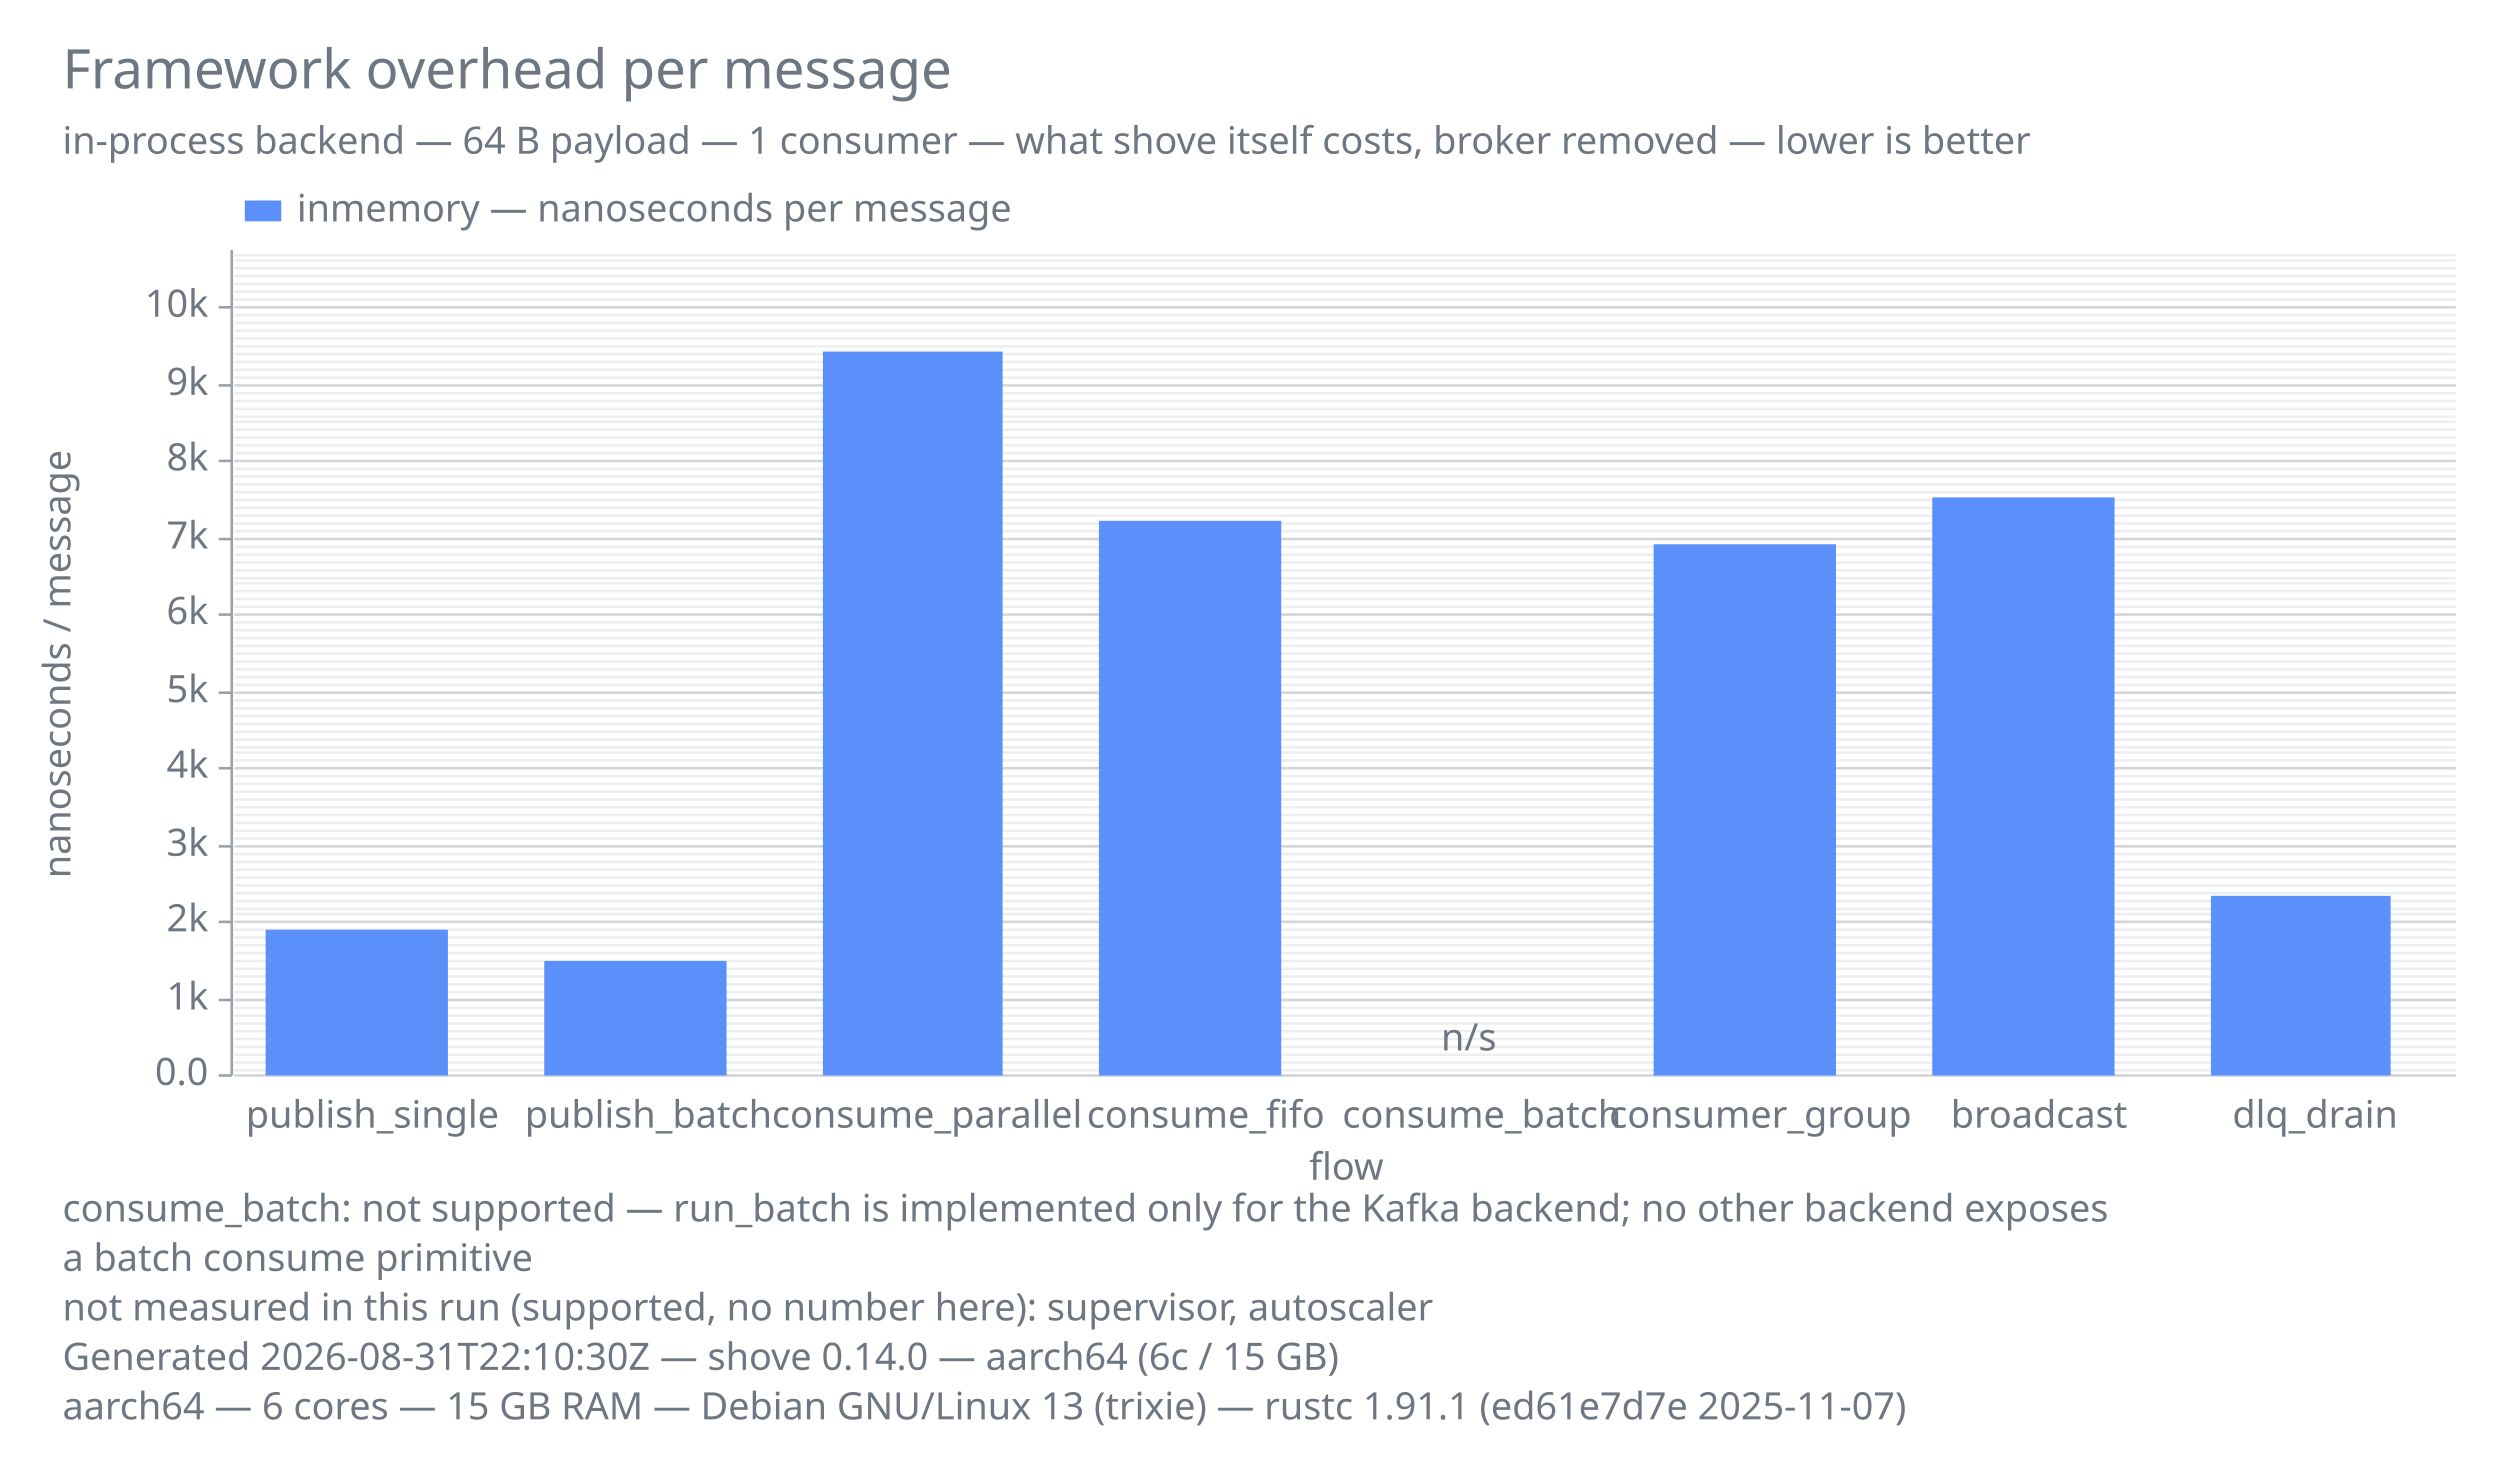
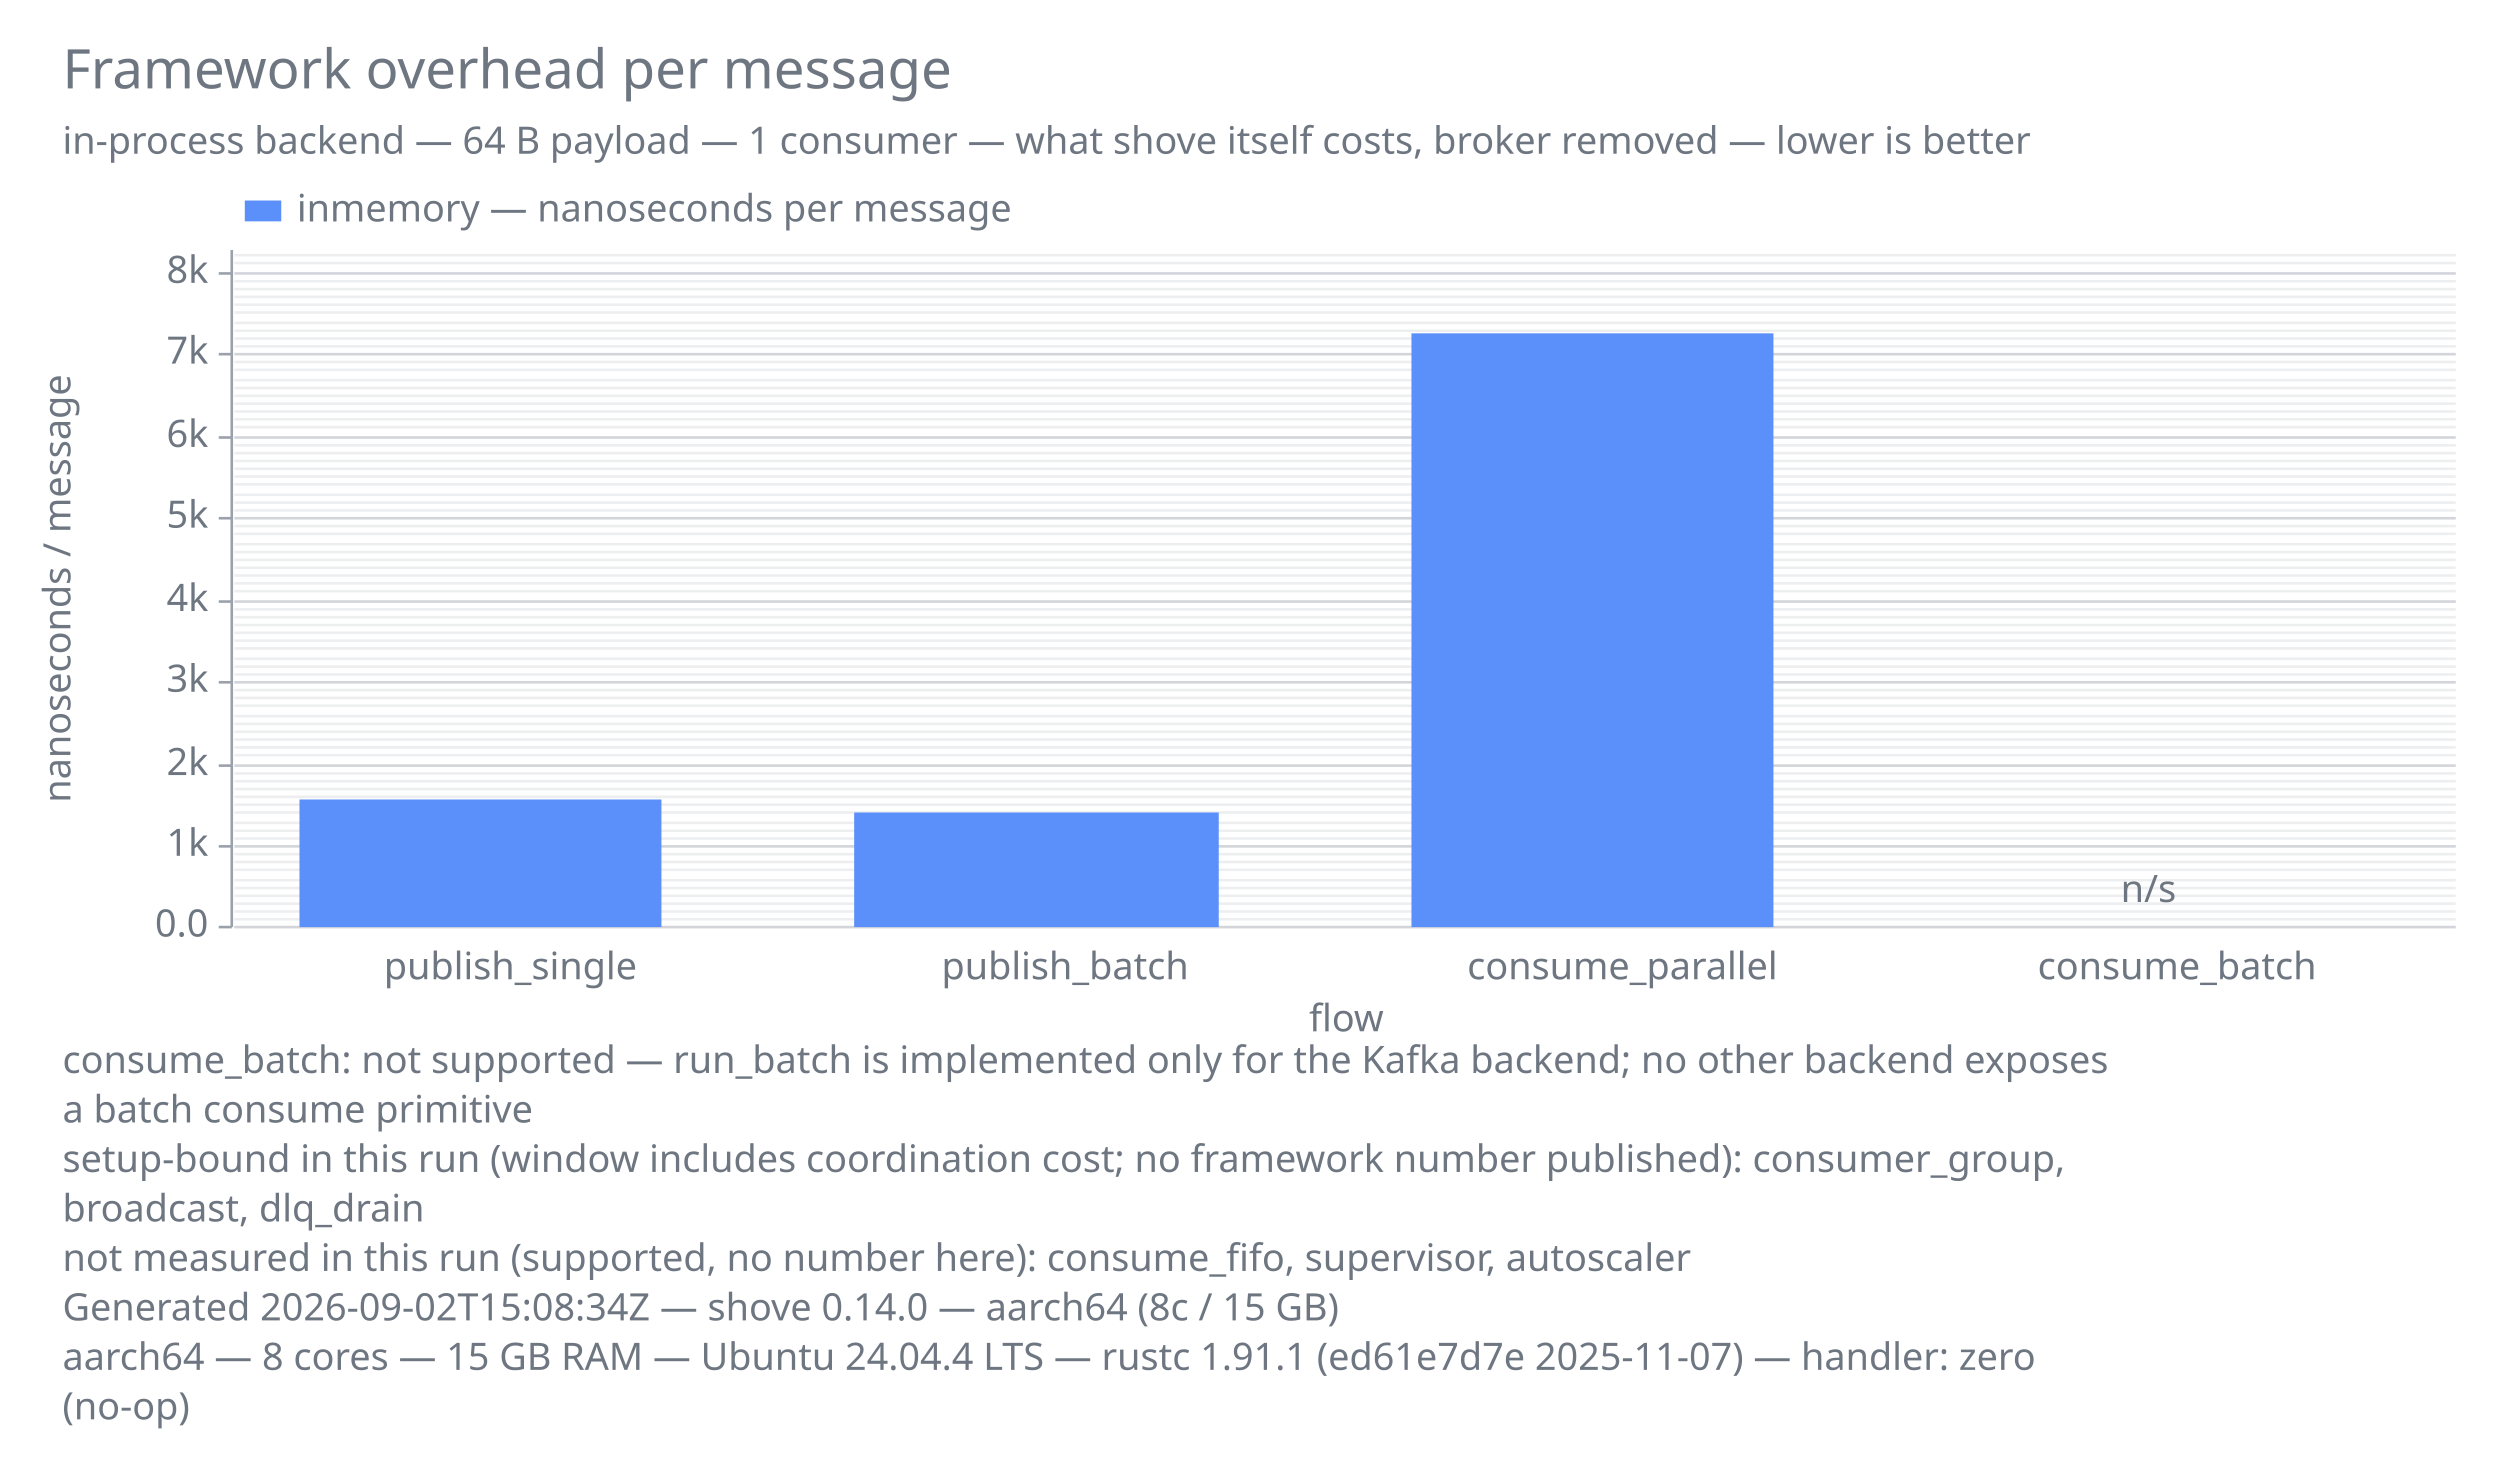
<svg xmlns="http://www.w3.org/2000/svg" width="960" height="560" viewBox="0 0 960 560">
  <text x="24" y="18" dy="0.76em" text-anchor="start" font-family="sans-serif" font-size="20.968" opacity="1" fill="#6E7681">
Framework overhead per message
</text>
  <text x="24" y="48" dy="0.76em" text-anchor="start" font-family="sans-serif" font-size="14.516" opacity="1" fill="#6E7681">
in-process backend — 64 B payload — 1 consumer — what shove itself costs, broker removed — lower is better
</text>
-   <text x="24" y="458" dy="0.76em" text-anchor="start" font-family="sans-serif" font-size="14.516" opacity="1" fill="#6E7681">
+   <text x="24" y="401" dy="0.76em" text-anchor="start" font-family="sans-serif" font-size="14.516" opacity="1" fill="#6E7681">
consume_batch: not supported — run_batch is implemented only for the Kafka backend; no other backend exposes
</text>
-   <text x="24" y="477" dy="0.76em" text-anchor="start" font-family="sans-serif" font-size="14.516" opacity="1" fill="#6E7681">
+   <text x="24" y="420" dy="0.76em" text-anchor="start" font-family="sans-serif" font-size="14.516" opacity="1" fill="#6E7681">
a batch consume primitive
</text>
+   <text x="24" y="439" dy="0.76em" text-anchor="start" font-family="sans-serif" font-size="14.516" opacity="1" fill="#6E7681">
+ setup-bound in this run (window includes coordination cost; no framework number published): consumer_group,
+ </text>
+   <text x="24" y="458" dy="0.76em" text-anchor="start" font-family="sans-serif" font-size="14.516" opacity="1" fill="#6E7681">
+ broadcast, dlq_drain
+ </text>
+   <text x="24" y="477" dy="0.76em" text-anchor="start" font-family="sans-serif" font-size="14.516" opacity="1" fill="#6E7681">
+ not measured in this run (supported, no number here): consume_fifo, supervisor, autoscaler
+ </text>
  <text x="24" y="496" dy="0.76em" text-anchor="start" font-family="sans-serif" font-size="14.516" opacity="1" fill="#6E7681">
- not measured in this run (supported, no number here): supervisor, autoscaler
+ Generated 2026-09-02T15:08:34Z — shove 0.14.0 — aarch64 (8c / 15 GB)
</text>
  <text x="24" y="515" dy="0.76em" text-anchor="start" font-family="sans-serif" font-size="14.516" opacity="1" fill="#6E7681">
- Generated 2026-08-31T22:10:30Z — shove 0.14.0 — aarch64 (6c / 15 GB)
+ aarch64 — 8 cores — 15 GB RAM — Ubuntu 24.04.4 LTS — rustc 1.91.1 (ed61e7d7e 2025-11-07) — handler: zero
</text>
  <text x="24" y="534" dy="0.76em" text-anchor="start" font-family="sans-serif" font-size="14.516" opacity="1" fill="#6E7681">
- aarch64 — 6 cores — 15 GB RAM — Debian GNU/Linux 13 (trixie) — rustc 1.91.1 (ed61e7d7e 2025-11-07)
+ (no-op)
</text>
-   <line opacity="0.18" stroke="#9AA1AA" stroke-width="1" x1="90" y1="413" x2="943" y2="413" />
-   <line opacity="0.18" stroke="#9AA1AA" stroke-width="1" x1="90" y1="411" x2="943" y2="411" />
-   <line opacity="0.18" stroke="#9AA1AA" stroke-width="1" x1="90" y1="408" x2="943" y2="408" />
-   <line opacity="0.18" stroke="#9AA1AA" stroke-width="1" x1="90" y1="405" x2="943" y2="405" />
-   <line opacity="0.18" stroke="#9AA1AA" stroke-width="1" x1="90" y1="402" x2="943" y2="402" />
-   <line opacity="0.18" stroke="#9AA1AA" stroke-width="1" x1="90" y1="399" x2="943" y2="399" />
-   <line opacity="0.18" stroke="#9AA1AA" stroke-width="1" x1="90" y1="396" x2="943" y2="396" />
-   <line opacity="0.18" stroke="#9AA1AA" stroke-width="1" x1="90" y1="393" x2="943" y2="393" />
-   <line opacity="0.18" stroke="#9AA1AA" stroke-width="1" x1="90" y1="390" x2="943" y2="390" />
-   <line opacity="0.18" stroke="#9AA1AA" stroke-width="1" x1="90" y1="387" x2="943" y2="387" />
-   <line opacity="0.18" stroke="#9AA1AA" stroke-width="1" x1="90" y1="384" x2="943" y2="384" />
-   <line opacity="0.18" stroke="#9AA1AA" stroke-width="1" x1="90" y1="381" x2="943" y2="381" />
-   <line opacity="0.18" stroke="#9AA1AA" stroke-width="1" x1="90" y1="378" x2="943" y2="378" />
-   <line opacity="0.18" stroke="#9AA1AA" stroke-width="1" x1="90" y1="375" x2="943" y2="375" />
-   <line opacity="0.18" stroke="#9AA1AA" stroke-width="1" x1="90" y1="372" x2="943" y2="372" />
-   <line opacity="0.18" stroke="#9AA1AA" stroke-width="1" x1="90" y1="369" x2="943" y2="369" />
-   <line opacity="0.18" stroke="#9AA1AA" stroke-width="1" x1="90" y1="366" x2="943" y2="366" />
-   <line opacity="0.18" stroke="#9AA1AA" stroke-width="1" x1="90" y1="363" x2="943" y2="363" />
-   <line opacity="0.18" stroke="#9AA1AA" stroke-width="1" x1="90" y1="360" x2="943" y2="360" />
-   <line opacity="0.18" stroke="#9AA1AA" stroke-width="1" x1="90" y1="357" x2="943" y2="357" />
-   <line opacity="0.18" stroke="#9AA1AA" stroke-width="1" x1="90" y1="354" x2="943" y2="354" />
-   <line opacity="0.18" stroke="#9AA1AA" stroke-width="1" x1="90" y1="351" x2="943" y2="351" />
-   <line opacity="0.18" stroke="#9AA1AA" stroke-width="1" x1="90" y1="349" x2="943" y2="349" />
-   <line opacity="0.18" stroke="#9AA1AA" stroke-width="1" x1="90" y1="346" x2="943" y2="346" />
-   <line opacity="0.18" stroke="#9AA1AA" stroke-width="1" x1="90" y1="343" x2="943" y2="343" />
-   <line opacity="0.18" stroke="#9AA1AA" stroke-width="1" x1="90" y1="340" x2="943" y2="340" />
-   <line opacity="0.18" stroke="#9AA1AA" stroke-width="1" x1="90" y1="337" x2="943" y2="337" />
+   <line opacity="0.18" stroke="#9AA1AA" stroke-width="1" x1="90" y1="356" x2="943" y2="356" />
+   <line opacity="0.18" stroke="#9AA1AA" stroke-width="1" x1="90" y1="353" x2="943" y2="353" />
+   <line opacity="0.18" stroke="#9AA1AA" stroke-width="1" x1="90" y1="350" x2="943" y2="350" />
+   <line opacity="0.18" stroke="#9AA1AA" stroke-width="1" x1="90" y1="347" x2="943" y2="347" />
+   <line opacity="0.18" stroke="#9AA1AA" stroke-width="1" x1="90" y1="344" x2="943" y2="344" />
+   <line opacity="0.18" stroke="#9AA1AA" stroke-width="1" x1="90" y1="341" x2="943" y2="341" />
+   <line opacity="0.18" stroke="#9AA1AA" stroke-width="1" x1="90" y1="338" x2="943" y2="338" />
  <line opacity="0.18" stroke="#9AA1AA" stroke-width="1" x1="90" y1="334" x2="943" y2="334" />
  <line opacity="0.18" stroke="#9AA1AA" stroke-width="1" x1="90" y1="331" x2="943" y2="331" />
  <line opacity="0.18" stroke="#9AA1AA" stroke-width="1" x1="90" y1="328" x2="943" y2="328" />
  <line opacity="0.18" stroke="#9AA1AA" stroke-width="1" x1="90" y1="325" x2="943" y2="325" />
  <line opacity="0.18" stroke="#9AA1AA" stroke-width="1" x1="90" y1="322" x2="943" y2="322" />
  <line opacity="0.18" stroke="#9AA1AA" stroke-width="1" x1="90" y1="319" x2="943" y2="319" />
  <line opacity="0.18" stroke="#9AA1AA" stroke-width="1" x1="90" y1="316" x2="943" y2="316" />
-   <line opacity="0.18" stroke="#9AA1AA" stroke-width="1" x1="90" y1="313" x2="943" y2="313" />
-   <line opacity="0.18" stroke="#9AA1AA" stroke-width="1" x1="90" y1="310" x2="943" y2="310" />
-   <line opacity="0.18" stroke="#9AA1AA" stroke-width="1" x1="90" y1="307" x2="943" y2="307" />
-   <line opacity="0.18" stroke="#9AA1AA" stroke-width="1" x1="90" y1="304" x2="943" y2="304" />
-   <line opacity="0.18" stroke="#9AA1AA" stroke-width="1" x1="90" y1="301" x2="943" y2="301" />
-   <line opacity="0.18" stroke="#9AA1AA" stroke-width="1" x1="90" y1="298" x2="943" y2="298" />
-   <line opacity="0.18" stroke="#9AA1AA" stroke-width="1" x1="90" y1="295" x2="943" y2="295" />
-   <line opacity="0.18" stroke="#9AA1AA" stroke-width="1" x1="90" y1="292" x2="943" y2="292" />
-   <line opacity="0.18" stroke="#9AA1AA" stroke-width="1" x1="90" y1="289" x2="943" y2="289" />
+   <line opacity="0.18" stroke="#9AA1AA" stroke-width="1" x1="90" y1="312" x2="943" y2="312" />
+   <line opacity="0.18" stroke="#9AA1AA" stroke-width="1" x1="90" y1="309" x2="943" y2="309" />
+   <line opacity="0.18" stroke="#9AA1AA" stroke-width="1" x1="90" y1="306" x2="943" y2="306" />
+   <line opacity="0.18" stroke="#9AA1AA" stroke-width="1" x1="90" y1="303" x2="943" y2="303" />
+   <line opacity="0.18" stroke="#9AA1AA" stroke-width="1" x1="90" y1="300" x2="943" y2="300" />
+   <line opacity="0.18" stroke="#9AA1AA" stroke-width="1" x1="90" y1="297" x2="943" y2="297" />
+   <line opacity="0.18" stroke="#9AA1AA" stroke-width="1" x1="90" y1="294" x2="943" y2="294" />
+   <line opacity="0.18" stroke="#9AA1AA" stroke-width="1" x1="90" y1="290" x2="943" y2="290" />
  <line opacity="0.18" stroke="#9AA1AA" stroke-width="1" x1="90" y1="287" x2="943" y2="287" />
  <line opacity="0.18" stroke="#9AA1AA" stroke-width="1" x1="90" y1="284" x2="943" y2="284" />
  <line opacity="0.18" stroke="#9AA1AA" stroke-width="1" x1="90" y1="281" x2="943" y2="281" />
  <line opacity="0.18" stroke="#9AA1AA" stroke-width="1" x1="90" y1="278" x2="943" y2="278" />
  <line opacity="0.18" stroke="#9AA1AA" stroke-width="1" x1="90" y1="275" x2="943" y2="275" />
-   <line opacity="0.18" stroke="#9AA1AA" stroke-width="1" x1="90" y1="272" x2="943" y2="272" />
-   <line opacity="0.18" stroke="#9AA1AA" stroke-width="1" x1="90" y1="269" x2="943" y2="269" />
-   <line opacity="0.18" stroke="#9AA1AA" stroke-width="1" x1="90" y1="266" x2="943" y2="266" />
-   <line opacity="0.18" stroke="#9AA1AA" stroke-width="1" x1="90" y1="263" x2="943" y2="263" />
-   <line opacity="0.18" stroke="#9AA1AA" stroke-width="1" x1="90" y1="260" x2="943" y2="260" />
-   <line opacity="0.18" stroke="#9AA1AA" stroke-width="1" x1="90" y1="257" x2="943" y2="257" />
-   <line opacity="0.18" stroke="#9AA1AA" stroke-width="1" x1="90" y1="254" x2="943" y2="254" />
-   <line opacity="0.18" stroke="#9AA1AA" stroke-width="1" x1="90" y1="251" x2="943" y2="251" />
-   <line opacity="0.18" stroke="#9AA1AA" stroke-width="1" x1="90" y1="248" x2="943" y2="248" />
-   <line opacity="0.18" stroke="#9AA1AA" stroke-width="1" x1="90" y1="245" x2="943" y2="245" />
-   <line opacity="0.18" stroke="#9AA1AA" stroke-width="1" x1="90" y1="242" x2="943" y2="242" />
-   <line opacity="0.18" stroke="#9AA1AA" stroke-width="1" x1="90" y1="239" x2="943" y2="239" />
-   <line opacity="0.18" stroke="#9AA1AA" stroke-width="1" x1="90" y1="236" x2="943" y2="236" />
-   <line opacity="0.18" stroke="#9AA1AA" stroke-width="1" x1="90" y1="233" x2="943" y2="233" />
-   <line opacity="0.18" stroke="#9AA1AA" stroke-width="1" x1="90" y1="230" x2="943" y2="230" />
+   <line opacity="0.18" stroke="#9AA1AA" stroke-width="1" x1="90" y1="271" x2="943" y2="271" />
+   <line opacity="0.18" stroke="#9AA1AA" stroke-width="1" x1="90" y1="268" x2="943" y2="268" />
+   <line opacity="0.18" stroke="#9AA1AA" stroke-width="1" x1="90" y1="265" x2="943" y2="265" />
+   <line opacity="0.18" stroke="#9AA1AA" stroke-width="1" x1="90" y1="262" x2="943" y2="262" />
+   <line opacity="0.18" stroke="#9AA1AA" stroke-width="1" x1="90" y1="259" x2="943" y2="259" />
+   <line opacity="0.18" stroke="#9AA1AA" stroke-width="1" x1="90" y1="256" x2="943" y2="256" />
+   <line opacity="0.18" stroke="#9AA1AA" stroke-width="1" x1="90" y1="253" x2="943" y2="253" />
+   <line opacity="0.18" stroke="#9AA1AA" stroke-width="1" x1="90" y1="249" x2="943" y2="249" />
+   <line opacity="0.18" stroke="#9AA1AA" stroke-width="1" x1="90" y1="246" x2="943" y2="246" />
+   <line opacity="0.18" stroke="#9AA1AA" stroke-width="1" x1="90" y1="243" x2="943" y2="243" />
+   <line opacity="0.18" stroke="#9AA1AA" stroke-width="1" x1="90" y1="240" x2="943" y2="240" />
+   <line opacity="0.18" stroke="#9AA1AA" stroke-width="1" x1="90" y1="237" x2="943" y2="237" />
+   <line opacity="0.18" stroke="#9AA1AA" stroke-width="1" x1="90" y1="234" x2="943" y2="234" />
+   <line opacity="0.18" stroke="#9AA1AA" stroke-width="1" x1="90" y1="231" x2="943" y2="231" />
  <line opacity="0.18" stroke="#9AA1AA" stroke-width="1" x1="90" y1="227" x2="943" y2="227" />
  <line opacity="0.18" stroke="#9AA1AA" stroke-width="1" x1="90" y1="224" x2="943" y2="224" />
-   <line opacity="0.18" stroke="#9AA1AA" stroke-width="1" x1="90" y1="222" x2="943" y2="222" />
-   <line opacity="0.18" stroke="#9AA1AA" stroke-width="1" x1="90" y1="219" x2="943" y2="219" />
-   <line opacity="0.18" stroke="#9AA1AA" stroke-width="1" x1="90" y1="216" x2="943" y2="216" />
-   <line opacity="0.18" stroke="#9AA1AA" stroke-width="1" x1="90" y1="213" x2="943" y2="213" />
-   <line opacity="0.18" stroke="#9AA1AA" stroke-width="1" x1="90" y1="210" x2="943" y2="210" />
-   <line opacity="0.18" stroke="#9AA1AA" stroke-width="1" x1="90" y1="207" x2="943" y2="207" />
-   <line opacity="0.18" stroke="#9AA1AA" stroke-width="1" x1="90" y1="204" x2="943" y2="204" />
-   <line opacity="0.18" stroke="#9AA1AA" stroke-width="1" x1="90" y1="201" x2="943" y2="201" />
-   <line opacity="0.18" stroke="#9AA1AA" stroke-width="1" x1="90" y1="198" x2="943" y2="198" />
-   <line opacity="0.18" stroke="#9AA1AA" stroke-width="1" x1="90" y1="195" x2="943" y2="195" />
-   <line opacity="0.18" stroke="#9AA1AA" stroke-width="1" x1="90" y1="192" x2="943" y2="192" />
-   <line opacity="0.18" stroke="#9AA1AA" stroke-width="1" x1="90" y1="189" x2="943" y2="189" />
+   <line opacity="0.18" stroke="#9AA1AA" stroke-width="1" x1="90" y1="221" x2="943" y2="221" />
+   <line opacity="0.18" stroke="#9AA1AA" stroke-width="1" x1="90" y1="218" x2="943" y2="218" />
+   <line opacity="0.18" stroke="#9AA1AA" stroke-width="1" x1="90" y1="215" x2="943" y2="215" />
+   <line opacity="0.18" stroke="#9AA1AA" stroke-width="1" x1="90" y1="212" x2="943" y2="212" />
+   <line opacity="0.18" stroke="#9AA1AA" stroke-width="1" x1="90" y1="209" x2="943" y2="209" />
+   <line opacity="0.18" stroke="#9AA1AA" stroke-width="1" x1="90" y1="205" x2="943" y2="205" />
+   <line opacity="0.18" stroke="#9AA1AA" stroke-width="1" x1="90" y1="202" x2="943" y2="202" />
+   <line opacity="0.18" stroke="#9AA1AA" stroke-width="1" x1="90" y1="199" x2="943" y2="199" />
+   <line opacity="0.18" stroke="#9AA1AA" stroke-width="1" x1="90" y1="196" x2="943" y2="196" />
+   <line opacity="0.18" stroke="#9AA1AA" stroke-width="1" x1="90" y1="193" x2="943" y2="193" />
+   <line opacity="0.18" stroke="#9AA1AA" stroke-width="1" x1="90" y1="190" x2="943" y2="190" />
  <line opacity="0.18" stroke="#9AA1AA" stroke-width="1" x1="90" y1="186" x2="943" y2="186" />
  <line opacity="0.18" stroke="#9AA1AA" stroke-width="1" x1="90" y1="183" x2="943" y2="183" />
  <line opacity="0.18" stroke="#9AA1AA" stroke-width="1" x1="90" y1="180" x2="943" y2="180" />
  <line opacity="0.18" stroke="#9AA1AA" stroke-width="1" x1="90" y1="177" x2="943" y2="177" />
  <line opacity="0.18" stroke="#9AA1AA" stroke-width="1" x1="90" y1="174" x2="943" y2="174" />
  <line opacity="0.18" stroke="#9AA1AA" stroke-width="1" x1="90" y1="171" x2="943" y2="171" />
  <line opacity="0.18" stroke="#9AA1AA" stroke-width="1" x1="90" y1="168" x2="943" y2="168" />
-   <line opacity="0.18" stroke="#9AA1AA" stroke-width="1" x1="90" y1="165" x2="943" y2="165" />
-   <line opacity="0.18" stroke="#9AA1AA" stroke-width="1" x1="90" y1="162" x2="943" y2="162" />
-   <line opacity="0.18" stroke="#9AA1AA" stroke-width="1" x1="90" y1="160" x2="943" y2="160" />
-   <line opacity="0.18" stroke="#9AA1AA" stroke-width="1" x1="90" y1="157" x2="943" y2="157" />
-   <line opacity="0.18" stroke="#9AA1AA" stroke-width="1" x1="90" y1="154" x2="943" y2="154" />
-   <line opacity="0.18" stroke="#9AA1AA" stroke-width="1" x1="90" y1="151" x2="943" y2="151" />
-   <line opacity="0.18" stroke="#9AA1AA" stroke-width="1" x1="90" y1="148" x2="943" y2="148" />
-   <line opacity="0.18" stroke="#9AA1AA" stroke-width="1" x1="90" y1="145" x2="943" y2="145" />
+   <line opacity="0.18" stroke="#9AA1AA" stroke-width="1" x1="90" y1="164" x2="943" y2="164" />
+   <line opacity="0.18" stroke="#9AA1AA" stroke-width="1" x1="90" y1="161" x2="943" y2="161" />
+   <line opacity="0.18" stroke="#9AA1AA" stroke-width="1" x1="90" y1="158" x2="943" y2="158" />
+   <line opacity="0.18" stroke="#9AA1AA" stroke-width="1" x1="90" y1="155" x2="943" y2="155" />
+   <line opacity="0.18" stroke="#9AA1AA" stroke-width="1" x1="90" y1="152" x2="943" y2="152" />
+   <line opacity="0.18" stroke="#9AA1AA" stroke-width="1" x1="90" y1="149" x2="943" y2="149" />
+   <line opacity="0.18" stroke="#9AA1AA" stroke-width="1" x1="90" y1="146" x2="943" y2="146" />
  <line opacity="0.18" stroke="#9AA1AA" stroke-width="1" x1="90" y1="142" x2="943" y2="142" />
  <line opacity="0.18" stroke="#9AA1AA" stroke-width="1" x1="90" y1="139" x2="943" y2="139" />
  <line opacity="0.18" stroke="#9AA1AA" stroke-width="1" x1="90" y1="136" x2="943" y2="136" />
  <line opacity="0.18" stroke="#9AA1AA" stroke-width="1" x1="90" y1="133" x2="943" y2="133" />
  <line opacity="0.18" stroke="#9AA1AA" stroke-width="1" x1="90" y1="130" x2="943" y2="130" />
  <line opacity="0.18" stroke="#9AA1AA" stroke-width="1" x1="90" y1="127" x2="943" y2="127" />
  <line opacity="0.18" stroke="#9AA1AA" stroke-width="1" x1="90" y1="124" x2="943" y2="124" />
-   <line opacity="0.18" stroke="#9AA1AA" stroke-width="1" x1="90" y1="121" x2="943" y2="121" />
-   <line opacity="0.18" stroke="#9AA1AA" stroke-width="1" x1="90" y1="118" x2="943" y2="118" />
-   <line opacity="0.18" stroke="#9AA1AA" stroke-width="1" x1="90" y1="115" x2="943" y2="115" />
-   <line opacity="0.18" stroke="#9AA1AA" stroke-width="1" x1="90" y1="112" x2="943" y2="112" />
-   <line opacity="0.18" stroke="#9AA1AA" stroke-width="1" x1="90" y1="109" x2="943" y2="109" />
-   <line opacity="0.18" stroke="#9AA1AA" stroke-width="1" x1="90" y1="106" x2="943" y2="106" />
-   <line opacity="0.18" stroke="#9AA1AA" stroke-width="1" x1="90" y1="103" x2="943" y2="103" />
-   <line opacity="0.18" stroke="#9AA1AA" stroke-width="1" x1="90" y1="100" x2="943" y2="100" />
+   <line opacity="0.18" stroke="#9AA1AA" stroke-width="1" x1="90" y1="120" x2="943" y2="120" />
+   <line opacity="0.18" stroke="#9AA1AA" stroke-width="1" x1="90" y1="117" x2="943" y2="117" />
+   <line opacity="0.18" stroke="#9AA1AA" stroke-width="1" x1="90" y1="114" x2="943" y2="114" />
+   <line opacity="0.18" stroke="#9AA1AA" stroke-width="1" x1="90" y1="111" x2="943" y2="111" />
+   <line opacity="0.18" stroke="#9AA1AA" stroke-width="1" x1="90" y1="108" x2="943" y2="108" />
+   <line opacity="0.18" stroke="#9AA1AA" stroke-width="1" x1="90" y1="105" x2="943" y2="105" />
+   <line opacity="0.18" stroke="#9AA1AA" stroke-width="1" x1="90" y1="101" x2="943" y2="101" />
  <line opacity="0.18" stroke="#9AA1AA" stroke-width="1" x1="90" y1="98" x2="943" y2="98" />
-   <text x="16" y="255" dy="0.76em" text-anchor="middle" font-family="sans-serif" font-size="14.516" opacity="1" fill="#6E7681" transform="rotate(270, 16, 255)">
+   <text x="16" y="226" dy="0.76em" text-anchor="middle" font-family="sans-serif" font-size="14.516" opacity="1" fill="#6E7681" transform="rotate(270, 16, 226)">
nanoseconds / message
</text>
-   <line opacity="0.32" stroke="#9AA1AA" stroke-width="1" x1="90" y1="413" x2="943" y2="413" />
-   <line opacity="0.32" stroke="#9AA1AA" stroke-width="1" x1="90" y1="384" x2="943" y2="384" />
-   <line opacity="0.32" stroke="#9AA1AA" stroke-width="1" x1="90" y1="354" x2="943" y2="354" />
+   <line opacity="0.32" stroke="#9AA1AA" stroke-width="1" x1="90" y1="356" x2="943" y2="356" />
  <line opacity="0.32" stroke="#9AA1AA" stroke-width="1" x1="90" y1="325" x2="943" y2="325" />
-   <line opacity="0.32" stroke="#9AA1AA" stroke-width="1" x1="90" y1="295" x2="943" y2="295" />
-   <line opacity="0.32" stroke="#9AA1AA" stroke-width="1" x1="90" y1="266" x2="943" y2="266" />
-   <line opacity="0.32" stroke="#9AA1AA" stroke-width="1" x1="90" y1="236" x2="943" y2="236" />
-   <line opacity="0.32" stroke="#9AA1AA" stroke-width="1" x1="90" y1="207" x2="943" y2="207" />
-   <line opacity="0.32" stroke="#9AA1AA" stroke-width="1" x1="90" y1="177" x2="943" y2="177" />
-   <line opacity="0.32" stroke="#9AA1AA" stroke-width="1" x1="90" y1="148" x2="943" y2="148" />
-   <line opacity="0.32" stroke="#9AA1AA" stroke-width="1" x1="90" y1="118" x2="943" y2="118" />
-   <polyline fill="none" opacity="1" stroke="#9AA1AA" stroke-width="1" points="89,96 89,413 " />
-   <text x="80" y="413" dy="0.5ex" text-anchor="end" font-family="sans-serif" font-size="14.516" opacity="1" fill="#6E7681">
+   <line opacity="0.32" stroke="#9AA1AA" stroke-width="1" x1="90" y1="294" x2="943" y2="294" />
+   <line opacity="0.32" stroke="#9AA1AA" stroke-width="1" x1="90" y1="262" x2="943" y2="262" />
+   <line opacity="0.32" stroke="#9AA1AA" stroke-width="1" x1="90" y1="231" x2="943" y2="231" />
+   <line opacity="0.32" stroke="#9AA1AA" stroke-width="1" x1="90" y1="199" x2="943" y2="199" />
+   <line opacity="0.32" stroke="#9AA1AA" stroke-width="1" x1="90" y1="168" x2="943" y2="168" />
+   <line opacity="0.32" stroke="#9AA1AA" stroke-width="1" x1="90" y1="136" x2="943" y2="136" />
+   <line opacity="0.32" stroke="#9AA1AA" stroke-width="1" x1="90" y1="105" x2="943" y2="105" />
+   <polyline fill="none" opacity="1" stroke="#9AA1AA" stroke-width="1" points="89,96 89,356 " />
+   <text x="80" y="356" dy="0.5ex" text-anchor="end" font-family="sans-serif" font-size="14.516" opacity="1" fill="#6E7681">
0.0
</text>
-   <polyline fill="none" opacity="1" stroke="#9AA1AA" stroke-width="1" points="84,413 89,413 " />
-   <text x="80" y="384" dy="0.5ex" text-anchor="end" font-family="sans-serif" font-size="14.516" opacity="1" fill="#6E7681">
+   <polyline fill="none" opacity="1" stroke="#9AA1AA" stroke-width="1" points="84,356 89,356 " />
+   <text x="80" y="325" dy="0.5ex" text-anchor="end" font-family="sans-serif" font-size="14.516" opacity="1" fill="#6E7681">
1k
</text>
-   <polyline fill="none" opacity="1" stroke="#9AA1AA" stroke-width="1" points="84,384 89,384 " />
-   <text x="80" y="354" dy="0.5ex" text-anchor="end" font-family="sans-serif" font-size="14.516" opacity="1" fill="#6E7681">
+   <polyline fill="none" opacity="1" stroke="#9AA1AA" stroke-width="1" points="84,325 89,325 " />
+   <text x="80" y="294" dy="0.5ex" text-anchor="end" font-family="sans-serif" font-size="14.516" opacity="1" fill="#6E7681">
2k
</text>
-   <polyline fill="none" opacity="1" stroke="#9AA1AA" stroke-width="1" points="84,354 89,354 " />
-   <text x="80" y="325" dy="0.5ex" text-anchor="end" font-family="sans-serif" font-size="14.516" opacity="1" fill="#6E7681">
+   <polyline fill="none" opacity="1" stroke="#9AA1AA" stroke-width="1" points="84,294 89,294 " />
+   <text x="80" y="262" dy="0.5ex" text-anchor="end" font-family="sans-serif" font-size="14.516" opacity="1" fill="#6E7681">
3k
</text>
-   <polyline fill="none" opacity="1" stroke="#9AA1AA" stroke-width="1" points="84,325 89,325 " />
-   <text x="80" y="295" dy="0.5ex" text-anchor="end" font-family="sans-serif" font-size="14.516" opacity="1" fill="#6E7681">
+   <polyline fill="none" opacity="1" stroke="#9AA1AA" stroke-width="1" points="84,262 89,262 " />
+   <text x="80" y="231" dy="0.5ex" text-anchor="end" font-family="sans-serif" font-size="14.516" opacity="1" fill="#6E7681">
4k
</text>
-   <polyline fill="none" opacity="1" stroke="#9AA1AA" stroke-width="1" points="84,295 89,295 " />
-   <text x="80" y="266" dy="0.5ex" text-anchor="end" font-family="sans-serif" font-size="14.516" opacity="1" fill="#6E7681">
+   <polyline fill="none" opacity="1" stroke="#9AA1AA" stroke-width="1" points="84,231 89,231 " />
+   <text x="80" y="199" dy="0.5ex" text-anchor="end" font-family="sans-serif" font-size="14.516" opacity="1" fill="#6E7681">
5k
</text>
-   <polyline fill="none" opacity="1" stroke="#9AA1AA" stroke-width="1" points="84,266 89,266 " />
-   <text x="80" y="236" dy="0.5ex" text-anchor="end" font-family="sans-serif" font-size="14.516" opacity="1" fill="#6E7681">
+   <polyline fill="none" opacity="1" stroke="#9AA1AA" stroke-width="1" points="84,199 89,199 " />
+   <text x="80" y="168" dy="0.5ex" text-anchor="end" font-family="sans-serif" font-size="14.516" opacity="1" fill="#6E7681">
6k
</text>
-   <polyline fill="none" opacity="1" stroke="#9AA1AA" stroke-width="1" points="84,236 89,236 " />
-   <text x="80" y="207" dy="0.5ex" text-anchor="end" font-family="sans-serif" font-size="14.516" opacity="1" fill="#6E7681">
+   <polyline fill="none" opacity="1" stroke="#9AA1AA" stroke-width="1" points="84,168 89,168 " />
+   <text x="80" y="136" dy="0.5ex" text-anchor="end" font-family="sans-serif" font-size="14.516" opacity="1" fill="#6E7681">
7k
</text>
-   <polyline fill="none" opacity="1" stroke="#9AA1AA" stroke-width="1" points="84,207 89,207 " />
-   <text x="80" y="177" dy="0.5ex" text-anchor="end" font-family="sans-serif" font-size="14.516" opacity="1" fill="#6E7681">
+   <polyline fill="none" opacity="1" stroke="#9AA1AA" stroke-width="1" points="84,136 89,136 " />
+   <text x="80" y="105" dy="0.5ex" text-anchor="end" font-family="sans-serif" font-size="14.516" opacity="1" fill="#6E7681">
8k
</text>
-   <polyline fill="none" opacity="1" stroke="#9AA1AA" stroke-width="1" points="84,177 89,177 " />
-   <text x="80" y="148" dy="0.5ex" text-anchor="end" font-family="sans-serif" font-size="14.516" opacity="1" fill="#6E7681">
- 9k
- </text>
-   <polyline fill="none" opacity="1" stroke="#9AA1AA" stroke-width="1" points="84,148 89,148 " />
-   <text x="80" y="118" dy="0.5ex" text-anchor="end" font-family="sans-serif" font-size="14.516" opacity="1" fill="#6E7681">
- 10k
- </text>
-   <polyline fill="none" opacity="1" stroke="#9AA1AA" stroke-width="1" points="84,118 89,118 " />
-   <rect x="102" y="357" width="70" height="56" opacity="1" fill="#5B8FF9" stroke="none" />
-   <rect x="209" y="369" width="70" height="44" opacity="1" fill="#5B8FF9" stroke="none" />
-   <rect x="316" y="135" width="69" height="278" opacity="1" fill="#5B8FF9" stroke="none" />
-   <rect x="422" y="200" width="70" height="213" opacity="1" fill="#5B8FF9" stroke="none" />
-   <text x="564" y="407" dy="-0.5ex" text-anchor="middle" font-family="sans-serif" font-size="14.516" opacity="1" fill="#6E7681">
+   <polyline fill="none" opacity="1" stroke="#9AA1AA" stroke-width="1" points="84,105 89,105 " />
+   <rect x="115" y="307" width="139" height="49" opacity="1" fill="#5B8FF9" stroke="none" />
+   <rect x="328" y="312" width="140" height="44" opacity="1" fill="#5B8FF9" stroke="none" />
+   <rect x="542" y="128" width="139" height="228" opacity="1" fill="#5B8FF9" stroke="none" />
+   <text x="825" y="350" dy="-0.5ex" text-anchor="middle" font-family="sans-serif" font-size="14.516" opacity="1" fill="#6E7681">
n/s
</text>
-   <rect x="635" y="209" width="70" height="204" opacity="1" fill="#5B8FF9" stroke="none" />
-   <rect x="742" y="191" width="70" height="222" opacity="1" fill="#5B8FF9" stroke="none" />
-   <rect x="849" y="344" width="69" height="69" opacity="1" fill="#5B8FF9" stroke="none" />
-   <text x="143" y="422" dy="0.76em" text-anchor="middle" font-family="sans-serif" font-size="14.516" opacity="1" fill="#6E7681">
+   <text x="196" y="365" dy="0.76em" text-anchor="middle" font-family="sans-serif" font-size="14.516" opacity="1" fill="#6E7681">
publish_single
</text>
-   <text x="249" y="422" dy="0.76em" text-anchor="middle" font-family="sans-serif" font-size="14.516" opacity="1" fill="#6E7681">
+   <text x="409" y="365" dy="0.76em" text-anchor="middle" font-family="sans-serif" font-size="14.516" opacity="1" fill="#6E7681">
publish_batch
</text>
-   <text x="356" y="422" dy="0.76em" text-anchor="middle" font-family="sans-serif" font-size="14.516" opacity="1" fill="#6E7681">
+   <text x="623" y="365" dy="0.76em" text-anchor="middle" font-family="sans-serif" font-size="14.516" opacity="1" fill="#6E7681">
consume_parallel
</text>
-   <text x="463" y="422" dy="0.76em" text-anchor="middle" font-family="sans-serif" font-size="14.516" opacity="1" fill="#6E7681">
- consume_fifo
- </text>
-   <text x="569" y="422" dy="0.76em" text-anchor="middle" font-family="sans-serif" font-size="14.516" opacity="1" fill="#6E7681">
+   <text x="836" y="365" dy="0.76em" text-anchor="middle" font-family="sans-serif" font-size="14.516" opacity="1" fill="#6E7681">
consume_batch
</text>
-   <text x="676" y="422" dy="0.76em" text-anchor="middle" font-family="sans-serif" font-size="14.516" opacity="1" fill="#6E7681">
- consumer_group
- </text>
-   <text x="783" y="422" dy="0.76em" text-anchor="middle" font-family="sans-serif" font-size="14.516" opacity="1" fill="#6E7681">
- broadcast
- </text>
-   <text x="889" y="422" dy="0.76em" text-anchor="middle" font-family="sans-serif" font-size="14.516" opacity="1" fill="#6E7681">
- dlq_drain
- </text>
-   <text x="517" y="442" dy="0.76em" text-anchor="middle" font-family="sans-serif" font-size="14.516" opacity="1" fill="#6E7681">
+   <text x="517" y="385" dy="0.76em" text-anchor="middle" font-family="sans-serif" font-size="14.516" opacity="1" fill="#6E7681">
flow
</text>
  <rect x="94" y="77" width="14" height="8" opacity="1" fill="#5B8FF9" stroke="none" />
  <text x="114" y="74" dy="0.76em" text-anchor="start" font-family="sans-serif" font-size="14.516" opacity="1" fill="#6E7681">
inmemory — nanoseconds per message
</text>
</svg>
